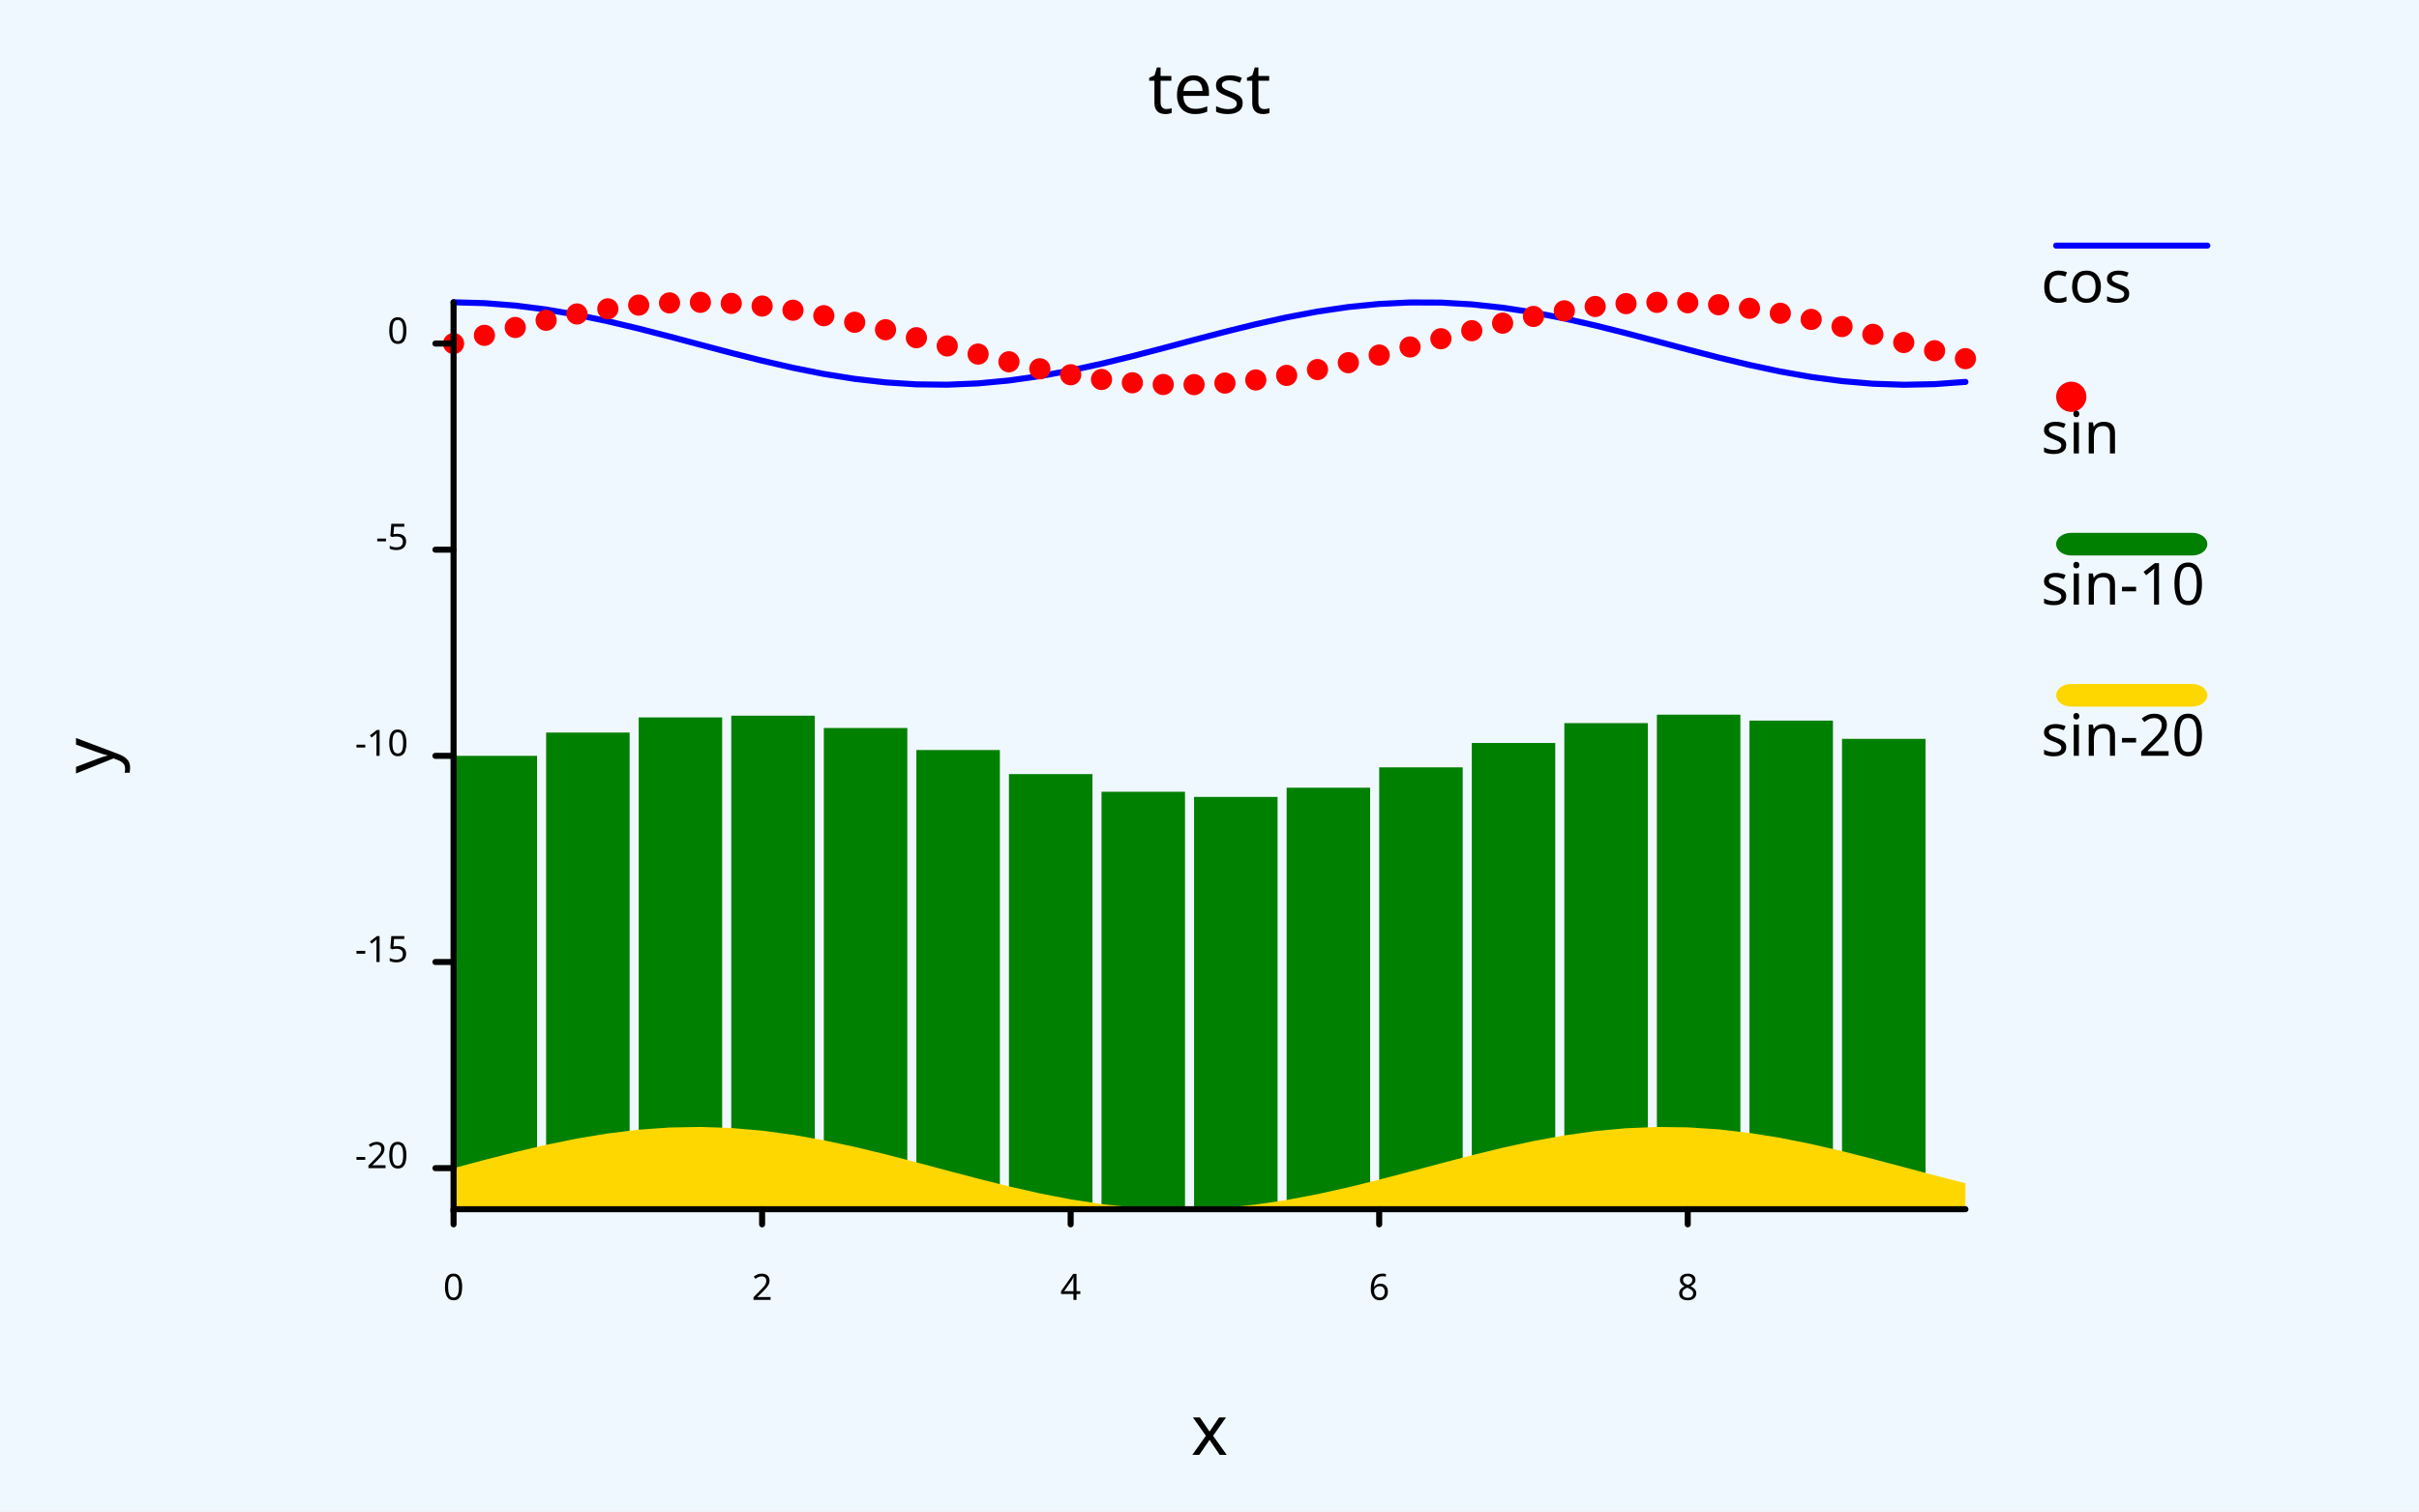
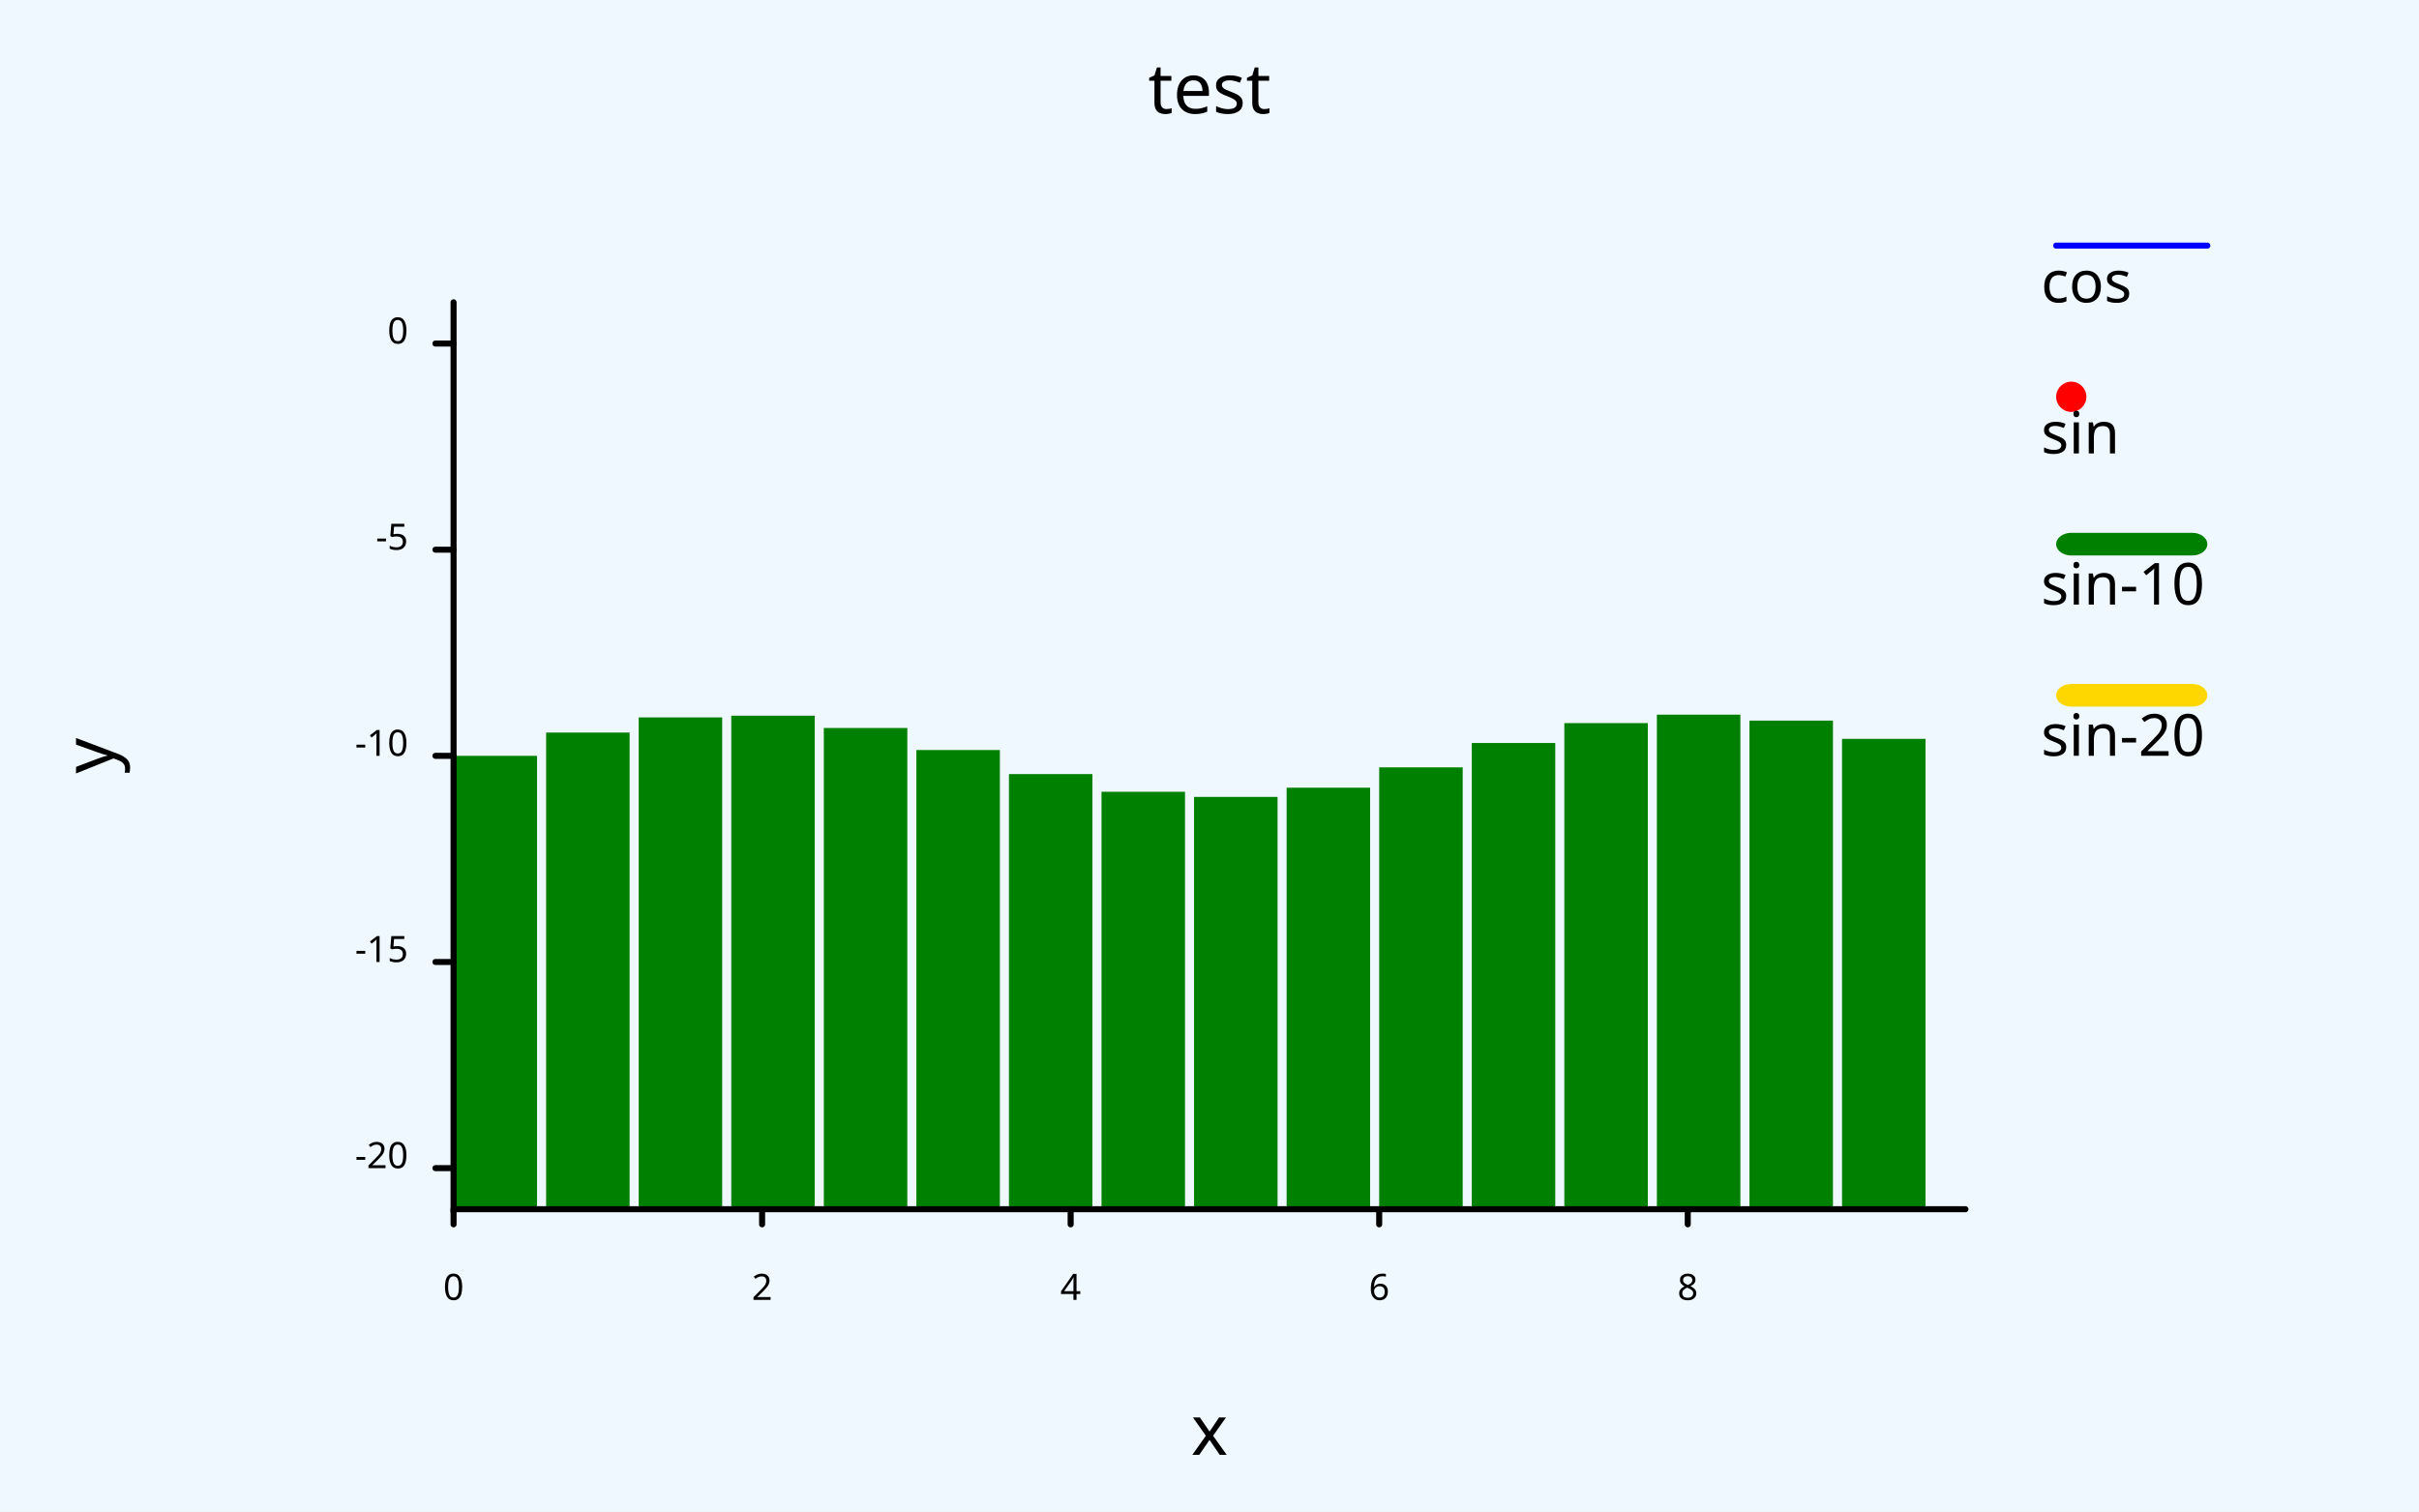
<svg xmlns="http://www.w3.org/2000/svg" class="poloto" width="800" height="500" viewBox="0 0 800 500">
  <style>.poloto {stroke-linecap:round;font-family: sans-serif;stroke-width:2;}.scatter{stroke-width:7}.poloto_text{fill: black;}.poloto_axis_lines{stroke: black;stoke-width:3;fill:none}.poloto_background{fill: aliceblue;}.poloto0stroke{stroke:  blue;}.poloto1stroke{stroke:  red;}.poloto2stroke{stroke:  green;}.poloto3stroke{stroke:  gold;}.poloto4stroke{stroke:  aqua;}.poloto5stroke{stroke:  brown;}.poloto6stroke{stroke:  lime;}.poloto7stroke{stroke:  chocolate;}.poloto0fill{fill:blue;}.poloto1fill{fill:red;}.poloto2fill{fill:green;}.poloto3fill{fill:gold;}.poloto4fill{fill:aqua;}.poloto5fill{fill:brown;}.poloto6fill{fill:lime;}.poloto7fill{fill:chocolate;}</style>
  <rect class="poloto_background" fill="white" x="0" y="0" width="800" height="500" />
  <line class="poloto0stroke" stroke="black" x1="680" x2="730" y1="81.25" y2="81.25" />
-   <path class="poloto0stroke" fill="none" stroke="black" d=" M 150 100 L 160.204 100.272 L 170.408 101.077 L 180.612 102.382 L 190.816 104.137 L 201.02 106.27 L 211.224 108.697 L 221.429 111.321 L 231.633 114.037 L 241.837 116.737 L 252.041 119.314 L 262.245 121.665 L 272.449 123.696 L 282.653 125.326 L 292.857 126.489 L 303.061 127.141 L 313.265 127.254 L 323.469 126.825 L 333.673 125.869 L 343.878 124.427 L 354.082 122.554 L 364.286 120.325 L 374.49 117.83 L 384.694 115.168 L 394.898 112.445 L 405.102 109.77 L 415.306 107.249 L 425.51 104.982 L 435.714 103.061 L 445.918 101.561 L 456.122 100.543 L 466.327 100.047 L 476.531 100.093 L 486.735 100.679 L 496.939 101.781 L 507.143 103.356 L 517.347 105.342 L 527.551 107.658 L 537.755 110.212 L 547.959 112.903 L 558.163 115.623 L 568.367 118.264 L 578.571 120.721 L 588.776 122.896 L 598.98 124.701 L 609.184 126.065 L 619.388 126.934 L 629.592 127.273 L 639.796 127.069 L 650 126.329" />
+   <path class="poloto0stroke" fill="none" stroke="black" d="" />
  <text class="poloto_text" alignment-baseline="middle" text-anchor="start" font-size="large" x="675" y="100">cos</text>
  <circle class="poloto1fill" cx="685" cy="131.25" r="5" />
-   <path class="scatter poloto1stroke" d=" M 150 113.639 h 0 M 160.204 110.929 h 0 M 170.408 108.328 h 0 M 180.612 105.938 h 0 M 190.816 103.855 h 0 M 201.02 102.162 h 0 M 211.224 100.927 h 0 M 221.429 100.198 h 0 M 231.633 100.006 h 0 M 241.837 100.357 h 0 M 252.041 101.237 h 0 M 262.245 102.612 h 0 M 272.449 104.426 h 0 M 282.653 106.608 h 0 M 292.857 109.07 h 0 M 303.061 111.714 h 0 M 313.265 114.435 h 0 M 323.469 117.124 h 0 M 333.673 119.674 h 0 M 343.878 121.984 h 0 M 354.082 123.961 h 0 M 364.286 125.526 h 0 M 374.49 126.617 h 0 M 384.694 127.191 h 0 M 394.898 127.225 h 0 M 405.102 126.717 h 0 M 415.306 125.688 h 0 M 425.51 124.178 h 0 M 435.714 122.248 h 0 M 445.918 119.975 h 0 M 456.122 117.45 h 0 M 466.327 114.772 h 0 M 476.531 112.049 h 0 M 486.735 109.39 h 0 M 496.939 106.9 h 0 M 507.143 104.678 h 0 M 517.347 102.814 h 0 M 527.551 101.381 h 0 M 537.755 100.438 h 0 M 547.959 100.02 h 0 M 558.163 100.145 h 0 M 568.367 100.808 h 0 M 578.571 101.983 h 0 M 588.776 103.622 h 0 M 598.98 105.661 h 0 M 609.184 108.018 h 0 M 619.388 110.599 h 0 M 629.592 113.301 h 0 M 639.796 116.016 h 0 M 650 118.637 h 0" />
+   <path class="scatter poloto1stroke" d="" />
  <text class="poloto_text" alignment-baseline="middle" text-anchor="start" font-size="large" x="675" y="150">sin</text>
  <rect class="poloto2fill" x="680" y="176.25" width="50" height="7.5" rx="5" ry="5" />
  <g class="poloto2fill">
    <rect x="150" y="250.026" width="27.612" height="149.974" />
    <rect x="180.612" y="242.325" width="27.612" height="157.675" />
    <rect x="211.224" y="237.314" width="27.612" height="162.686" />
    <rect x="241.837" y="236.744" width="27.612" height="163.256" />
    <rect x="272.449" y="240.814" width="27.612" height="159.186" />
    <rect x="303.061" y="248.101" width="27.612" height="151.899" />
    <rect x="333.673" y="256.062" width="27.612" height="143.938" />
    <rect x="364.286" y="261.913" width="27.612" height="138.087" />
    <rect x="394.898" y="263.613" width="27.612" height="136.387" />
    <rect x="425.51" y="260.566" width="27.612" height="139.434" />
    <rect x="456.122" y="253.837" width="27.612" height="146.163" />
    <rect x="486.735" y="245.777" width="27.612" height="154.223" />
    <rect x="517.347" y="239.202" width="27.612" height="160.798" />
    <rect x="547.959" y="236.407" width="27.612" height="163.593" />
    <rect x="578.571" y="238.371" width="27.612" height="161.629" />
    <rect x="609.184" y="244.405" width="27.612" height="155.595" />
  </g>
  <text class="poloto_text" alignment-baseline="middle" text-anchor="start" font-size="large" x="675" y="200">sin-10</text>
  <rect class="poloto3fill" x="680" y="226.25" width="50" height="7.5" rx="5" ry="5" />
-   <path class="poloto3fill" d=" M 150 400 L 150 386.414 L 160.204 383.704 L 170.408 381.102 L 180.612 378.713 L 190.816 376.63 L 201.02 374.937 L 211.224 373.702 L 221.429 372.973 L 231.633 372.781 L 241.837 373.132 L 252.041 374.012 L 262.245 375.387 L 272.449 377.201 L 282.653 379.383 L 292.857 381.845 L 303.061 384.489 L 313.265 387.21 L 323.469 389.899 L 333.673 392.449 L 343.878 394.759 L 354.082 396.735 L 364.286 398.301 L 374.49 399.392 L 384.694 399.966 L 394.898 400 L 405.102 399.492 L 415.306 398.463 L 425.51 396.953 L 435.714 395.023 L 445.918 392.75 L 456.122 390.224 L 466.327 387.547 L 476.531 384.824 L 486.735 382.165 L 496.939 379.674 L 507.143 377.453 L 517.347 375.589 L 527.551 374.156 L 537.755 373.212 L 547.959 372.795 L 558.163 372.92 L 568.367 373.583 L 578.571 374.758 L 588.776 376.397 L 598.98 378.436 L 609.184 380.793 L 619.388 383.374 L 629.592 386.076 L 639.796 388.791 L 650 391.412 L 650 400 Z" />
+   <path class="poloto3fill" d="" />
  <text class="poloto_text" alignment-baseline="middle" text-anchor="start" font-size="large" x="675" y="250">sin-20</text>
  <line class="poloto_axis_lines" stroke="black" x1="150" x2="150" y1="400" y2="405" />
  <text class="poloto_text" alignment-baseline="start" text-anchor="middle" x="150" y="430">0</text>
  <line class="poloto_axis_lines" stroke="black" x1="252.041" x2="252.041" y1="400" y2="405" />
  <text class="poloto_text" alignment-baseline="start" text-anchor="middle" x="252.041" y="430">2</text>
  <line class="poloto_axis_lines" stroke="black" x1="354.082" x2="354.082" y1="400" y2="405" />
  <text class="poloto_text" alignment-baseline="start" text-anchor="middle" x="354.082" y="430">4</text>
  <line class="poloto_axis_lines" stroke="black" x1="456.122" x2="456.122" y1="400" y2="405" />
  <text class="poloto_text" alignment-baseline="start" text-anchor="middle" x="456.122" y="430">6</text>
  <line class="poloto_axis_lines" stroke="black" x1="558.163" x2="558.163" y1="400" y2="405" />
  <text class="poloto_text" alignment-baseline="start" text-anchor="middle" x="558.163" y="430">8</text>
  <line class="poloto_axis_lines" stroke="black" x1="150" x2="144" y1="386.414" y2="386.414" />
  <text class="poloto_text" alignment-baseline="middle" text-anchor="end" x="135" y="386.414">-20</text>
  <line class="poloto_axis_lines" stroke="black" x1="150" x2="144" y1="318.22" y2="318.22" />
  <text class="poloto_text" alignment-baseline="middle" text-anchor="end" x="135" y="318.22">-15</text>
  <line class="poloto_axis_lines" stroke="black" x1="150" x2="144" y1="250.026" y2="250.026" />
  <text class="poloto_text" alignment-baseline="middle" text-anchor="end" x="135" y="250.026">-10</text>
  <line class="poloto_axis_lines" stroke="black" x1="150" x2="144" y1="181.832" y2="181.832" />
  <text class="poloto_text" alignment-baseline="middle" text-anchor="end" x="135" y="181.832">-5</text>
  <line class="poloto_axis_lines" stroke="black" x1="150" x2="144" y1="113.639" y2="113.639" />
  <text class="poloto_text" alignment-baseline="middle" text-anchor="end" x="135" y="113.639">0</text>
  <text class="poloto_text" alignment-baseline="start" text-anchor="middle" font-size="x-large" x="400" y="37.5">test</text>
  <text class="poloto_text" alignment-baseline="start" text-anchor="middle" font-size="x-large" x="400" y="481.25">x</text>
  <text class="poloto_text" alignment-baseline="start" text-anchor="middle" font-size="x-large" transform="rotate(-90,37.5,250)" x="37.5" y="250">y</text>
  <path stroke="black" fill="none" class="poloto_axis_lines" d=" M 150 100 L 150 400 L 650 400" />
</svg>
